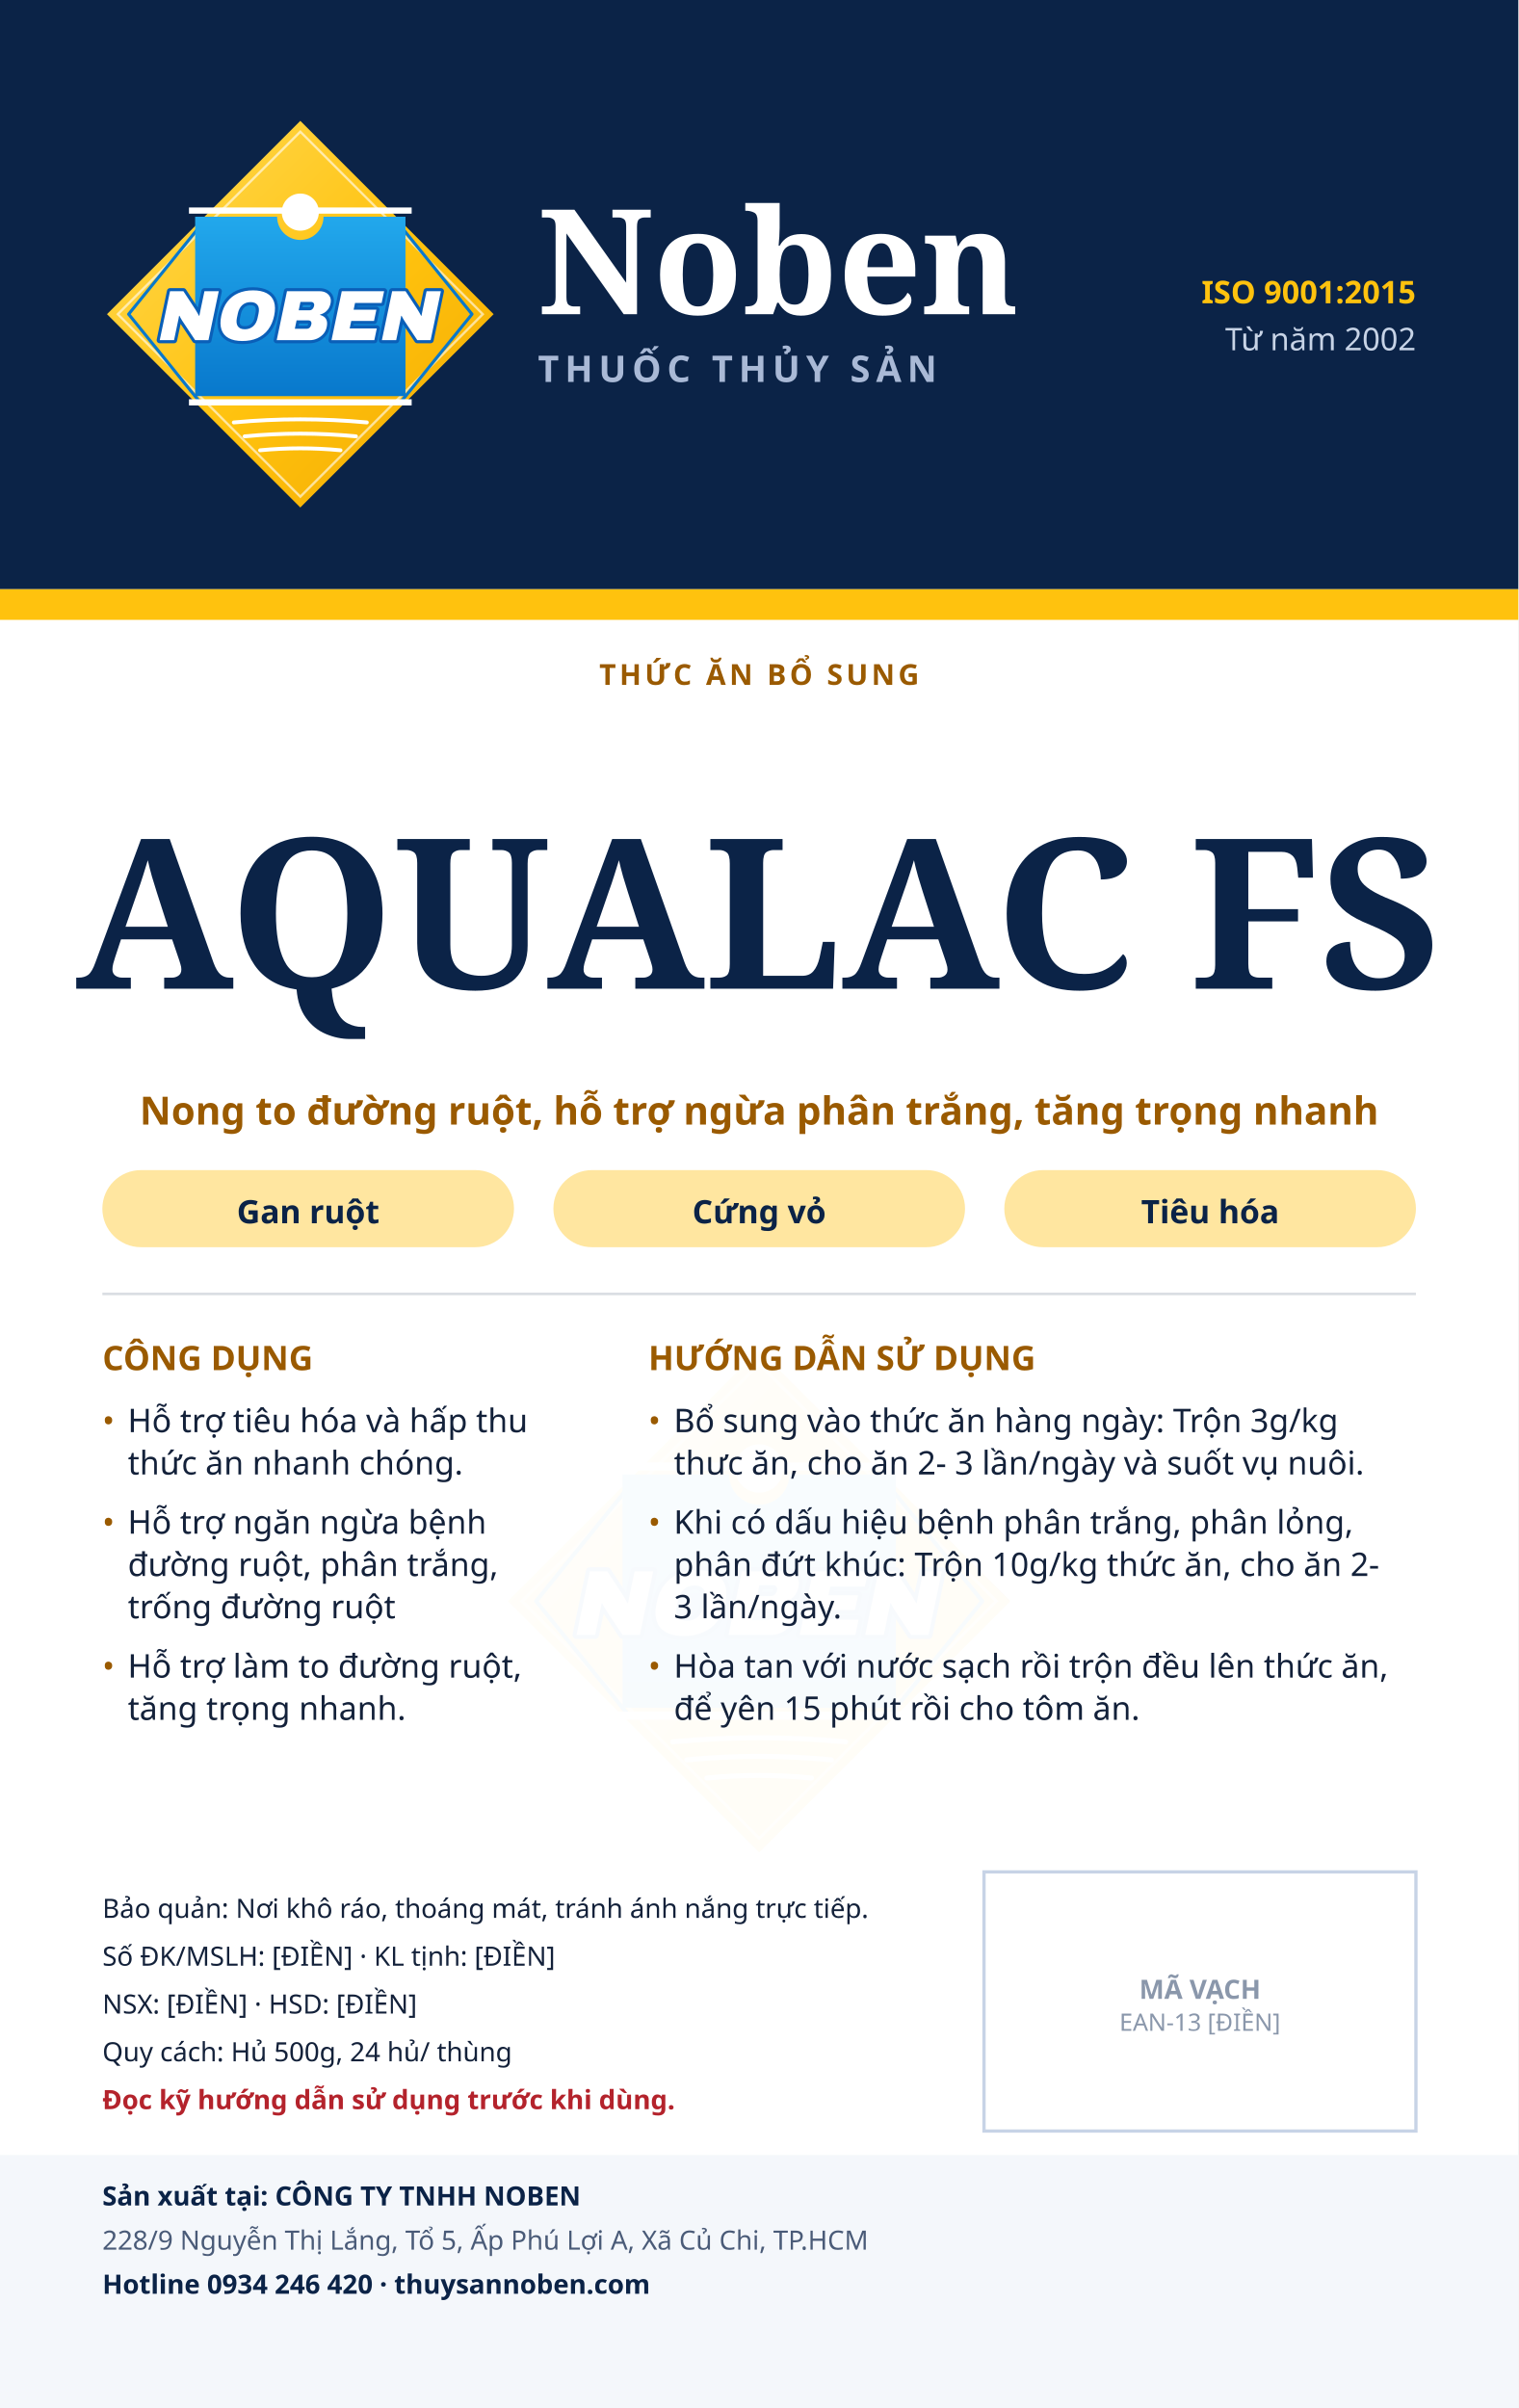
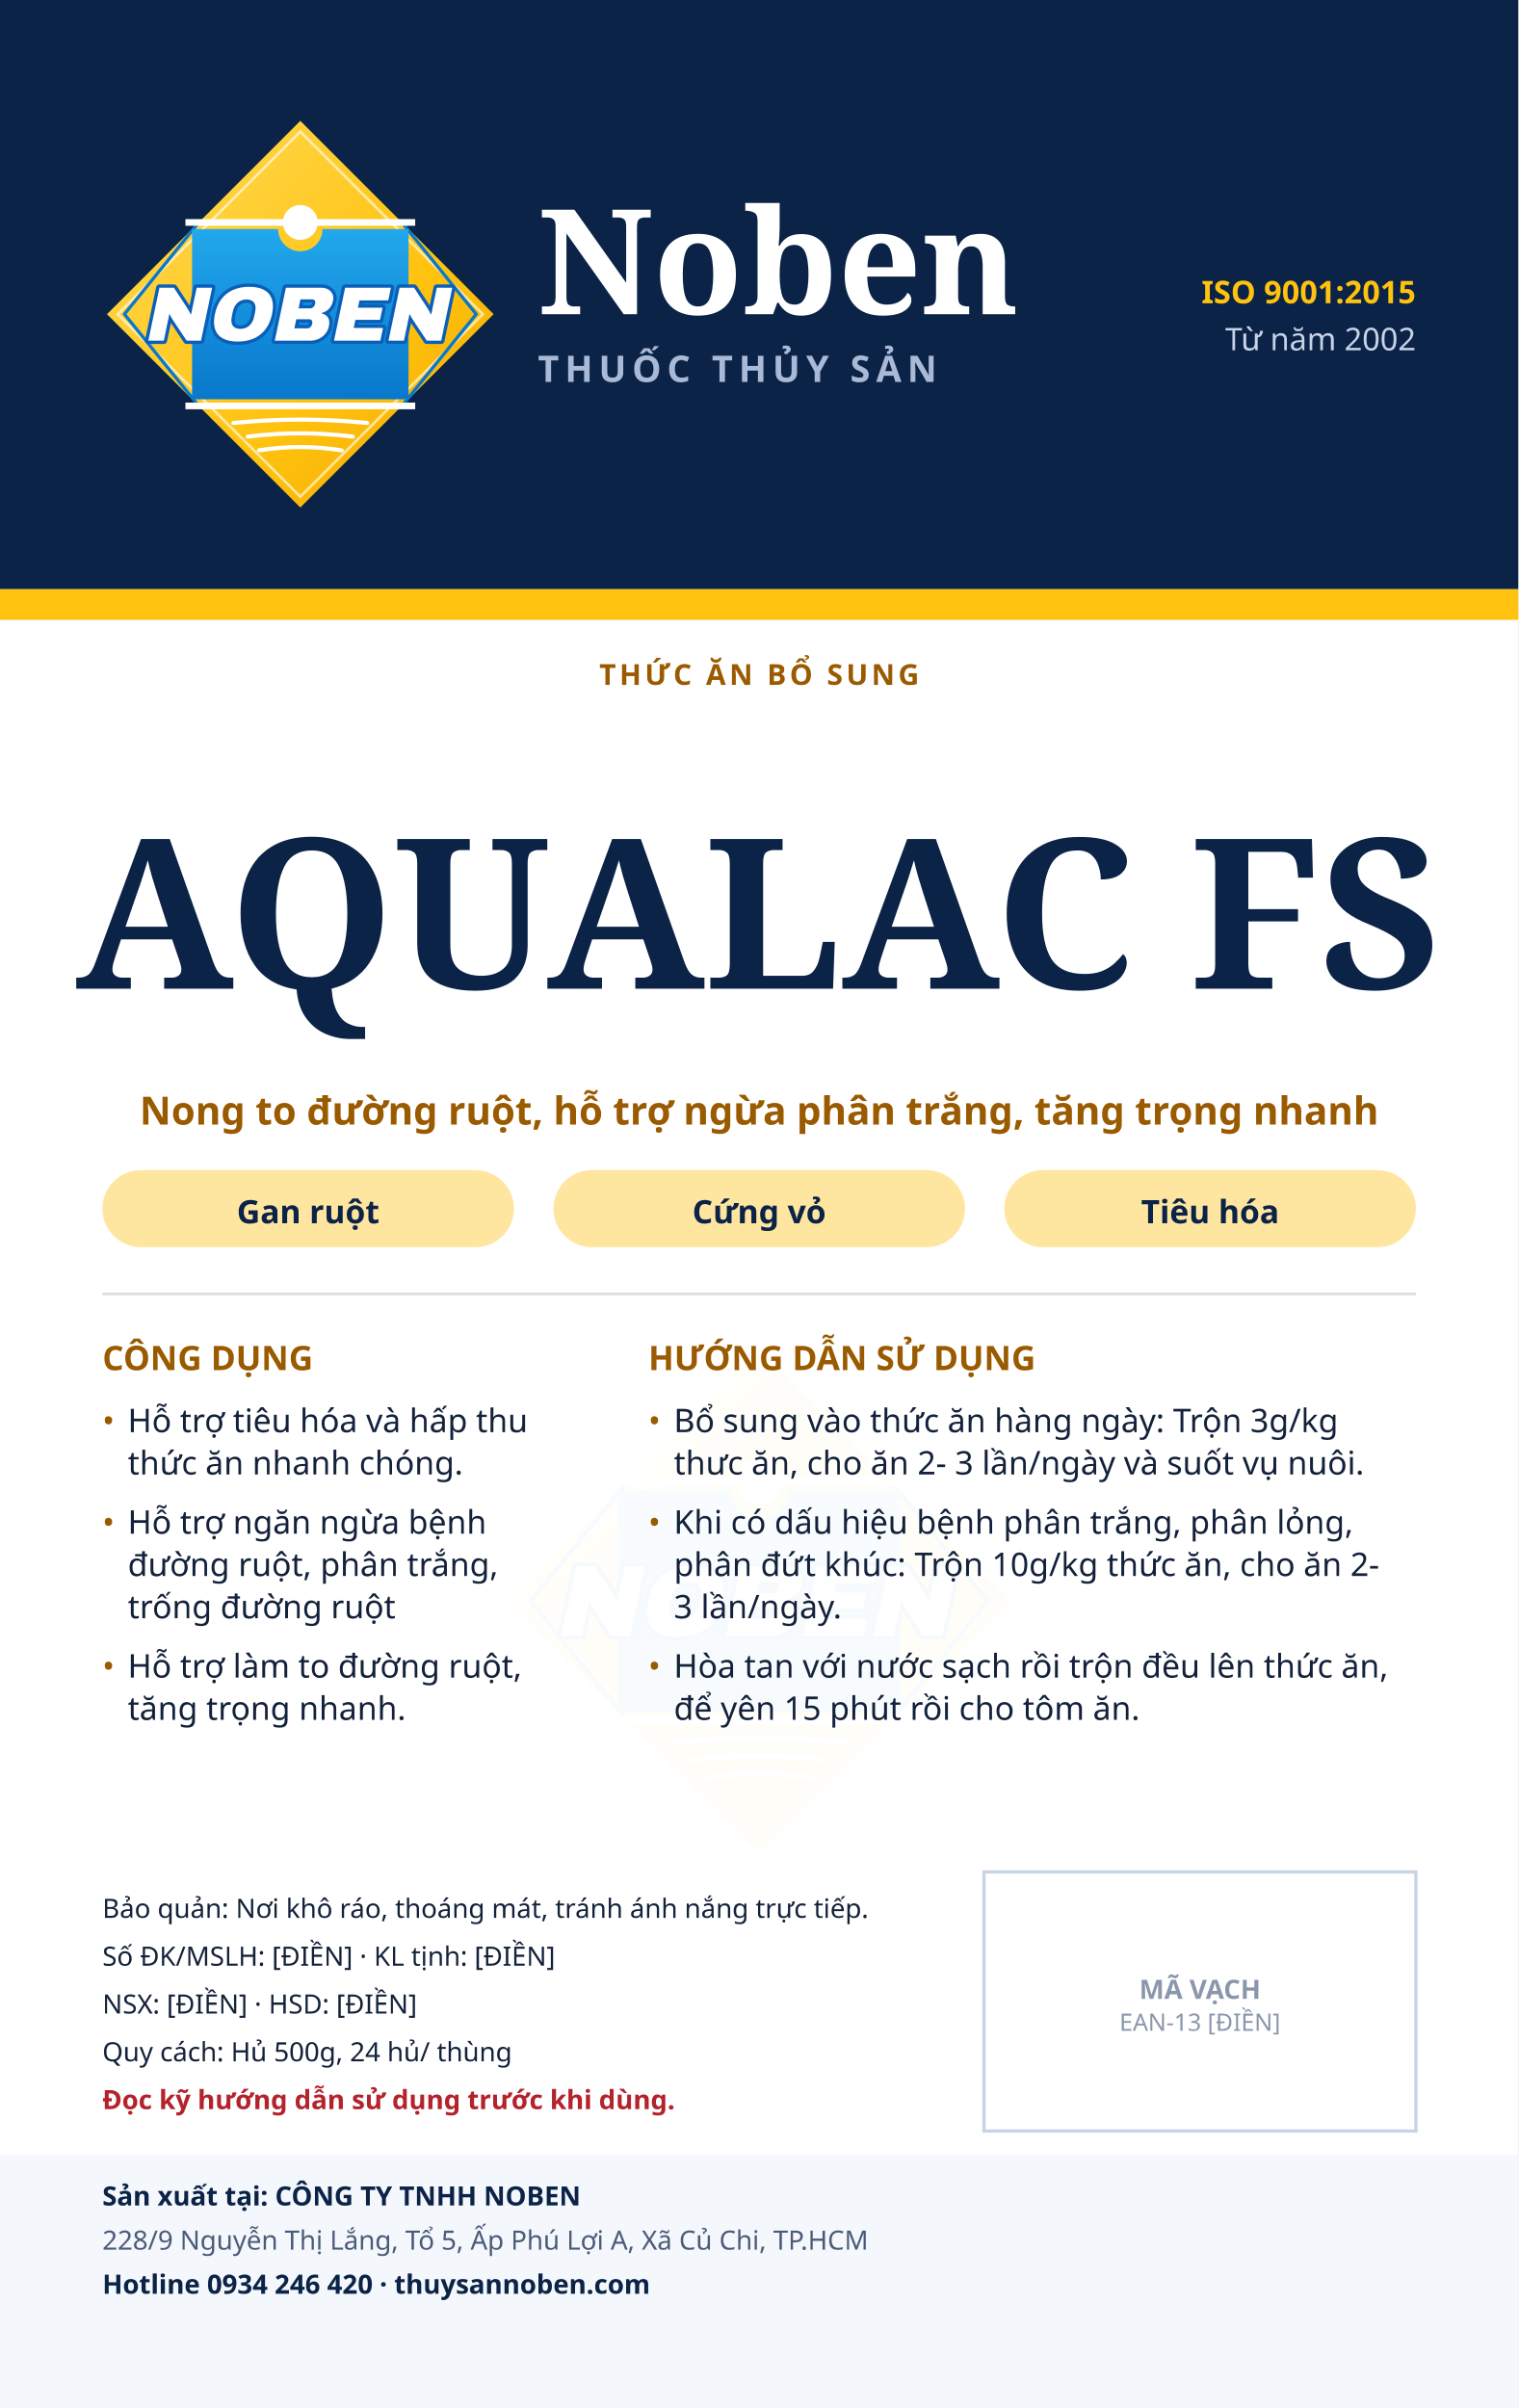
<svg xmlns="http://www.w3.org/2000/svg" xmlns:xlink="http://www.w3.org/1999/xlink" width="116mm" height="183.98mm" viewBox="-3 -3 116 183.98" data-trim="110 177.98" data-tran-le="3" data-an-toan="4.82">
  <defs>
    <clipPath id="nb-trang-giua">
      <rect x="0" y="44.36" width="110" height="117.29" />
    </clipPath>
  </defs>
  <g id="nen">
    <rect x="-3" y="-3" width="116" height="183.98" fill="#ffffff" />
    <rect x="-3" y="161.65" width="116" height="19.33" fill="#f4f7fb" />
    <g opacity="0.035" clip-path="url(#nb-trang-giua)">
      <use href="#nb-mark-art" xlink:href="#nb-mark-art" transform="translate(35.35 99.68) scale(0.07677)" />
    </g>
  </g>
  <g id="dai-thuong-hieu" data-khung="38.09 0 67.09 42.02">
    <rect x="-3" y="-3" width="116" height="45.02" fill="#0b2347" />
    <rect x="-3" y="42.02" width="116" height="2.34" fill="#ffc20e" />
    <text font-family="'Playfair Display ExtraBold', 'Playfair Display', serif" font-weight="800" font-size="11.18" fill="#ffffff" x="38.09" y="21.01">Noben</text>
    <text font-family="'Be Vietnam Pro SemiBold', 'Be Vietnam Pro', sans-serif" font-weight="600" font-size="2.79" fill="#a9b9d6" letter-spacing="0.45" x="38.09" y="26.18">THUỐC THỦY SẢN</text>
    <text font-family="'Be Vietnam Pro SemiBold', 'Be Vietnam Pro', sans-serif" font-weight="600" font-size="2.39" fill="#ffc20e" text-anchor="end" x="105.18" y="20.17">ISO 9001:2015</text>
    <text font-family="'Be Vietnam Pro', sans-serif" font-weight="400" font-size="2.39" fill="#c7d3e6" text-anchor="end" x="105.18" y="23.76">Từ năm 2002</text>
  </g>
  <g id="logo">
    <g transform="translate(4.82 5.88) scale(0.05908)">
      <g id="nb-mark-art">
        <defs>
          <linearGradient id="nb-g" x1="0" y1="0" x2="1" y2="1">
            <stop offset="0" stop-color="#ffdb57" />
-             <stop offset=".55" stop-color="#ffc20e" />
+             <stop offset=".618" stop-color="#ffc20e" />
            <stop offset="1" stop-color="#f2a900" />
          </linearGradient>
          <linearGradient id="nb-b" x1="0" y1="0" x2="0" y2="1">
            <stop offset="0" stop-color="#22a8ec" />
+             <stop offset=".618" stop-color="#1289d8" />
            <stop offset="1" stop-color="#0878cc" />
          </linearGradient>
        </defs>
        <path d="M256 6 L506 256 L256 506 L6 256 Z" fill="url(#nb-g)" />
-         <path d="M256 20 L492 256 L256 492 L20 256 Z" fill="none" stroke="#fff" stroke-opacity=".6" stroke-width="3" />
-         <path d="M384 140 L478 256 L384 372 M128 140 L34 256 L128 372" fill="none" stroke="#0878cc" stroke-width="4" stroke-linejoin="round" stroke-linecap="round" />
-         <path d="M112 122 H400 M112 370 H400" stroke="#fff" stroke-width="8" />
-         <path d="M120 130 H226 A30 30 0 0 0 286 130 H392 V362 H120 Z" fill="url(#nb-b)" />
-         <circle cx="256" cy="124" r="24" fill="#fff" />
-         <g transform="translate(67.4 289.6)">
-           <path d="M6.808 0.0 20.1 -63.296H37.396L52.312 -40.572Q52.947 -39.652 53.96 -37.904Q54.973 -36.156 56.022 -34.362Q57.071 -32.568 57.575 -31.464L58.074 -31.648Q58.523 -34.224 59.054 -36.754Q59.586 -39.284 59.856 -40.572L64.628 -63.296H83.12L69.828 0.0H52.624L35.765 -25.3Q34.587 -27.14 33.802 -28.658Q33.017 -30.176 32.295 -31.556L31.796 -31.372Q31.521 -29.624 31.154 -27.876Q30.787 -26.128 30.613 -25.3L25.3 0.0Z M113.676 1.104Q102.912 1.104 96.049 -2.576Q89.186 -6.256 86.674 -13.57Q84.162 -20.884 86.422 -31.648Q88.702 -42.504 94.276 -49.772Q99.85 -57.04 108.259 -60.72Q116.668 -64.4 127.432 -64.4Q138.288 -64.4 145.151 -60.72Q152.014 -57.04 154.536 -49.772Q157.058 -42.504 154.778 -31.648Q152.518 -20.884 146.934 -13.57Q141.35 -6.256 132.941 -2.576Q124.532 1.104 113.676 1.104ZM116.864 -14.076Q120.176 -14.076 122.928 -15.134Q125.68 -16.192 127.788 -18.124Q129.896 -20.056 131.294 -22.77Q132.692 -25.484 133.368 -28.704L134.604 -34.592Q135.281 -37.812 135.022 -40.526Q134.764 -43.24 133.468 -45.172Q132.172 -47.104 129.864 -48.162Q127.556 -49.22 124.244 -49.22Q120.932 -49.22 118.18 -48.162Q115.428 -47.104 113.366 -45.172Q111.304 -43.24 109.906 -40.526Q108.509 -37.812 107.832 -34.592L106.596 -28.704Q105.92 -25.484 106.178 -22.77Q106.436 -20.056 107.686 -18.124Q108.936 -16.192 111.244 -15.134Q113.552 -14.076 116.864 -14.076Z M158.08 0.0 171.372 -63.296H213.508Q218.292 -63.296 221.833 -61.318Q225.373 -59.34 227.031 -55.844Q228.689 -52.348 227.723 -47.748Q226.757 -43.148 224.667 -40.204Q222.577 -37.26 219.827 -35.558Q217.078 -33.856 214.052 -33.028L213.975 -32.66Q217.132 -31.924 219.469 -30.13Q221.807 -28.336 222.786 -25.116Q223.766 -21.896 222.704 -16.836Q221.641 -11.776 218.365 -8.004Q215.089 -4.232 210.504 -2.116Q205.92 0.0 200.768 0.0ZM181.503 -14.72H196.959Q199.075 -14.72 200.672 -16.192Q202.269 -17.664 202.888 -20.608Q203.177 -21.988 202.821 -23.138Q202.464 -24.288 201.542 -24.932Q200.619 -25.576 199.239 -25.576H183.783ZM186.526 -38.64H200.51Q201.982 -38.64 203.139 -39.33Q204.296 -40.02 205.165 -41.308Q206.033 -42.596 206.439 -44.528Q206.864 -46.552 205.783 -47.978Q204.703 -49.404 202.771 -49.404H188.787Z M228.932 0.0 242.224 -63.296H296.964L293.776 -48.116H259.368L257.533 -39.376H286.973L283.92 -24.84H254.48L252.452 -15.18H287.504L284.316 0.0Z M294.08 0.0 307.372 -63.296H324.668L339.584 -40.572Q340.219 -39.652 341.232 -37.904Q342.245 -36.156 343.294 -34.362Q344.343 -32.568 344.847 -31.464L345.346 -31.648Q345.795 -34.224 346.326 -36.754Q346.858 -39.284 347.128 -40.572L351.9 -63.296H370.392L357.1 0.0H339.896L323.037 -25.3Q321.859 -27.14 321.074 -28.658Q320.289 -30.176 319.567 -31.556L319.068 -31.372Q318.793 -29.624 318.426 -27.876Q318.059 -26.128 317.885 -25.3L312.572 0.0Z" fill="none" stroke="#0a5fb8" stroke-width="8" stroke-linejoin="round" />
+         <path d="M256 19.93 L492.07 256 L256 492.07 L19.93 256 Z" fill="none" stroke="#fff" stroke-opacity=".618" stroke-width="3.29" />
+         <path d="M387.36 137.36 L483.46 256 L387.36 374.64 M124.64 137.36 L28.54 256 L124.64 374.64" fill="none" stroke="#0878cc" stroke-width="4.18" stroke-linejoin="round" stroke-linecap="round" />
+         <path d="M107.42 137.36 H404.58 M107.42 374.64 H404.58" stroke="#fff" stroke-width="8.61" />
+         <path d="M116.03 145.97 H227.33 A28.67 28.67 0 0 0 284.67 145.97 H395.97 V366.03 H116.03 Z" fill="url(#nb-b)" />
+         <circle cx="256" cy="137.36" r="22.54" fill="#fff" />
+         <g transform="translate(52.1 290.22) scale(1.08111)">
+           <path d="M6.808 0.0 20.1 -63.296H37.396L52.312 -40.572Q52.947 -39.652 53.96 -37.904Q54.973 -36.156 56.022 -34.362Q57.071 -32.568 57.575 -31.464L58.074 -31.648Q58.523 -34.224 59.054 -36.754Q59.586 -39.284 59.856 -40.572L64.628 -63.296H83.12L69.828 0.0H52.624L35.765 -25.3Q34.587 -27.14 33.802 -28.658Q33.017 -30.176 32.295 -31.556L31.796 -31.372Q31.521 -29.624 31.154 -27.876Q30.787 -26.128 30.613 -25.3L25.3 0.0Z M113.676 1.104Q102.912 1.104 96.049 -2.576Q89.186 -6.256 86.674 -13.57Q84.162 -20.884 86.422 -31.648Q88.702 -42.504 94.276 -49.772Q99.85 -57.04 108.259 -60.72Q116.668 -64.4 127.432 -64.4Q138.288 -64.4 145.151 -60.72Q152.014 -57.04 154.536 -49.772Q157.058 -42.504 154.778 -31.648Q152.518 -20.884 146.934 -13.57Q141.35 -6.256 132.941 -2.576Q124.532 1.104 113.676 1.104ZM116.864 -14.076Q120.176 -14.076 122.928 -15.134Q125.68 -16.192 127.788 -18.124Q129.896 -20.056 131.294 -22.77Q132.692 -25.484 133.368 -28.704L134.604 -34.592Q135.281 -37.812 135.022 -40.526Q134.764 -43.24 133.468 -45.172Q132.172 -47.104 129.864 -48.162Q127.556 -49.22 124.244 -49.22Q120.932 -49.22 118.18 -48.162Q115.428 -47.104 113.366 -45.172Q111.304 -43.24 109.906 -40.526Q108.509 -37.812 107.832 -34.592L106.596 -28.704Q105.92 -25.484 106.178 -22.77Q106.436 -20.056 107.686 -18.124Q108.936 -16.192 111.244 -15.134Q113.552 -14.076 116.864 -14.076Z M158.08 0.0 171.372 -63.296H213.508Q218.292 -63.296 221.833 -61.318Q225.373 -59.34 227.031 -55.844Q228.689 -52.348 227.723 -47.748Q226.757 -43.148 224.667 -40.204Q222.577 -37.26 219.827 -35.558Q217.078 -33.856 214.052 -33.028L213.975 -32.66Q217.132 -31.924 219.469 -30.13Q221.807 -28.336 222.786 -25.116Q223.766 -21.896 222.704 -16.836Q221.641 -11.776 218.365 -8.004Q215.089 -4.232 210.504 -2.116Q205.92 0.0 200.768 0.0ZM181.503 -14.72H196.959Q199.075 -14.72 200.672 -16.192Q202.269 -17.664 202.888 -20.608Q203.177 -21.988 202.821 -23.138Q202.464 -24.288 201.542 -24.932Q200.619 -25.576 199.239 -25.576H183.783ZM186.526 -38.64H200.51Q201.982 -38.64 203.139 -39.33Q204.296 -40.02 205.165 -41.308Q206.033 -42.596 206.439 -44.528Q206.864 -46.552 205.783 -47.978Q204.703 -49.404 202.771 -49.404H188.787Z M228.932 0.0 242.224 -63.296H296.964L293.776 -48.116H259.368L257.533 -39.376H286.973L283.92 -24.84H254.48L252.452 -15.18H287.504L284.316 0.0Z M294.08 0.0 307.372 -63.296H324.668L339.584 -40.572Q340.219 -39.652 341.232 -37.904Q342.245 -36.156 343.294 -34.362Q344.343 -32.568 344.847 -31.464L345.346 -31.648Q345.795 -34.224 346.326 -36.754Q346.858 -39.284 347.128 -40.572L351.9 -63.296H370.392L357.1 0.0H339.896L323.037 -25.3Q321.859 -27.14 321.074 -28.658Q320.289 -30.176 319.567 -31.556L319.068 -31.372Q318.793 -29.624 318.426 -27.876Q318.059 -26.128 317.885 -25.3L312.572 0.0Z" fill="none" stroke="#0a5fb8" stroke-width="7.96" stroke-linejoin="round" />
          <path d="M6.808 0.0 20.1 -63.296H37.396L52.312 -40.572Q52.947 -39.652 53.96 -37.904Q54.973 -36.156 56.022 -34.362Q57.071 -32.568 57.575 -31.464L58.074 -31.648Q58.523 -34.224 59.054 -36.754Q59.586 -39.284 59.856 -40.572L64.628 -63.296H83.12L69.828 0.0H52.624L35.765 -25.3Q34.587 -27.14 33.802 -28.658Q33.017 -30.176 32.295 -31.556L31.796 -31.372Q31.521 -29.624 31.154 -27.876Q30.787 -26.128 30.613 -25.3L25.3 0.0Z M113.676 1.104Q102.912 1.104 96.049 -2.576Q89.186 -6.256 86.674 -13.57Q84.162 -20.884 86.422 -31.648Q88.702 -42.504 94.276 -49.772Q99.85 -57.04 108.259 -60.72Q116.668 -64.4 127.432 -64.4Q138.288 -64.4 145.151 -60.72Q152.014 -57.04 154.536 -49.772Q157.058 -42.504 154.778 -31.648Q152.518 -20.884 146.934 -13.57Q141.35 -6.256 132.941 -2.576Q124.532 1.104 113.676 1.104ZM116.864 -14.076Q120.176 -14.076 122.928 -15.134Q125.68 -16.192 127.788 -18.124Q129.896 -20.056 131.294 -22.77Q132.692 -25.484 133.368 -28.704L134.604 -34.592Q135.281 -37.812 135.022 -40.526Q134.764 -43.24 133.468 -45.172Q132.172 -47.104 129.864 -48.162Q127.556 -49.22 124.244 -49.22Q120.932 -49.22 118.18 -48.162Q115.428 -47.104 113.366 -45.172Q111.304 -43.24 109.906 -40.526Q108.509 -37.812 107.832 -34.592L106.596 -28.704Q105.92 -25.484 106.178 -22.77Q106.436 -20.056 107.686 -18.124Q108.936 -16.192 111.244 -15.134Q113.552 -14.076 116.864 -14.076Z M158.08 0.0 171.372 -63.296H213.508Q218.292 -63.296 221.833 -61.318Q225.373 -59.34 227.031 -55.844Q228.689 -52.348 227.723 -47.748Q226.757 -43.148 224.667 -40.204Q222.577 -37.26 219.827 -35.558Q217.078 -33.856 214.052 -33.028L213.975 -32.66Q217.132 -31.924 219.469 -30.13Q221.807 -28.336 222.786 -25.116Q223.766 -21.896 222.704 -16.836Q221.641 -11.776 218.365 -8.004Q215.089 -4.232 210.504 -2.116Q205.92 0.0 200.768 0.0ZM181.503 -14.72H196.959Q199.075 -14.72 200.672 -16.192Q202.269 -17.664 202.888 -20.608Q203.177 -21.988 202.821 -23.138Q202.464 -24.288 201.542 -24.932Q200.619 -25.576 199.239 -25.576H183.783ZM186.526 -38.64H200.51Q201.982 -38.64 203.139 -39.33Q204.296 -40.02 205.165 -41.308Q206.033 -42.596 206.439 -44.528Q206.864 -46.552 205.783 -47.978Q204.703 -49.404 202.771 -49.404H188.787Z M228.932 0.0 242.224 -63.296H296.964L293.776 -48.116H259.368L257.533 -39.376H286.973L283.92 -24.84H254.48L252.452 -15.18H287.504L284.316 0.0Z M294.08 0.0 307.372 -63.296H324.668L339.584 -40.572Q340.219 -39.652 341.232 -37.904Q342.245 -36.156 343.294 -34.362Q344.343 -32.568 344.847 -31.464L345.346 -31.648Q345.795 -34.224 346.326 -36.754Q346.858 -39.284 347.128 -40.572L351.9 -63.296H370.392L357.1 0.0H339.896L323.037 -25.3Q321.859 -27.14 321.074 -28.658Q320.289 -30.176 319.567 -31.556L319.068 -31.372Q318.793 -29.624 318.426 -27.876Q318.059 -26.128 317.885 -25.3L312.572 0.0Z" fill="#fff" />
        </g>
-         <path d="M170 396 Q256 388 342 396 M184 414 Q256 407 328 414 M204 432 Q256 427 308 432" fill="none" stroke="#fff" stroke-width="5" stroke-linecap="round" />
+         <path d="M169.5 396.67 Q256 388.06 342.5 396.67 M188 414.39 Q256 405.78 324 414.39 M202.54 432.12 Q256 423.5 309.46 432.12" fill="none" stroke="#fff" stroke-width="5.32" stroke-linecap="round" />
      </g>
    </g>
  </g>
  <g id="ten-san-pham" data-khung="4.82 44.36 100.36 54.29">
    <text font-family="'Be Vietnam Pro SemiBold', 'Be Vietnam Pro', sans-serif" font-weight="600" font-size="2.2" fill="#9a5a00" text-anchor="middle" letter-spacing="0.26">
      <tspan x="55" y="49.33">THỨC ĂN BỔ SUNG</tspan>
    </text>
    <text font-family="'Playfair Display ExtraBold', 'Playfair Display', serif" font-weight="800" font-size="16.02" fill="#0b2347" text-anchor="middle">
      <tspan x="55" y="72.54">AQUALAC FS</tspan>
    </text>
    <text font-family="'Be Vietnam Pro SemiBold', 'Be Vietnam Pro', sans-serif" font-weight="600" font-size="2.97" fill="#9a5a00" text-anchor="middle">
      <tspan x="55" y="82.92">Nong to đường ruột, hỗ trợ ngừa phân trắng, tăng trọng nhanh</tspan>
    </text>
    <rect x="4.82" y="86.4" width="31.45" height="5.89" rx="2.95" fill="#ffe6a0" />
    <text font-family="'Be Vietnam Pro SemiBold', 'Be Vietnam Pro', sans-serif" font-weight="600" font-size="2.47" fill="#0b2347" text-anchor="middle">
      <tspan x="20.54" y="90.46">Gan ruột</tspan>
    </text>
    <rect x="39.28" y="86.4" width="31.45" height="5.89" rx="2.95" fill="#ffe6a0" />
    <text font-family="'Be Vietnam Pro SemiBold', 'Be Vietnam Pro', sans-serif" font-weight="600" font-size="2.47" fill="#0b2347" text-anchor="middle">
      <tspan x="55" y="90.46">Cứng vỏ</tspan>
    </text>
    <rect x="73.73" y="86.4" width="31.45" height="5.89" rx="2.95" fill="#ffe6a0" />
    <text font-family="'Be Vietnam Pro SemiBold', 'Be Vietnam Pro', sans-serif" font-weight="600" font-size="2.47" fill="#0b2347" text-anchor="middle">
      <tspan x="89.46" y="90.46">Tiêu hóa</tspan>
    </text>
  </g>
  <g id="cong-dung" data-khung="4.82 98.65 36.25 30.43">
    <line x1="4.82" y1="95.86" x2="105.18" y2="95.86" stroke="#0b2347" stroke-opacity="0.15" stroke-width="0.2" />
    <text font-family="'Be Vietnam Pro SemiBold', 'Be Vietnam Pro', sans-serif" font-weight="600" font-size="2.58" fill="#9a5a00">
      <tspan x="4.82" y="101.68">CÔNG DỤNG</tspan>
    </text>
    <text font-family="'Be Vietnam Pro', sans-serif" font-weight="400" font-size="2.48" fill="#9a5a00" x="4.82" y="106.42">•</text>
    <text font-family="'Be Vietnam Pro', sans-serif" font-weight="400" font-size="2.48" fill="#13213a">
      <tspan x="6.76" y="106.42">Hỗ trợ tiêu hóa và hấp thu</tspan>
      <tspan x="6.76" y="109.65">thức ăn nhanh chóng.</tspan>
    </text>
    <text font-family="'Be Vietnam Pro', sans-serif" font-weight="400" font-size="2.48" fill="#9a5a00" x="4.82" y="114.18">•</text>
    <text font-family="'Be Vietnam Pro', sans-serif" font-weight="400" font-size="2.48" fill="#13213a">
      <tspan x="6.76" y="114.18">Hỗ trợ ngăn ngừa bệnh</tspan>
      <tspan x="6.76" y="117.41">đường ruột, phân trắng,</tspan>
      <tspan x="6.76" y="120.64">trống đường ruột</tspan>
    </text>
    <text font-family="'Be Vietnam Pro', sans-serif" font-weight="400" font-size="2.48" fill="#9a5a00" x="4.82" y="125.17">•</text>
    <text font-family="'Be Vietnam Pro', sans-serif" font-weight="400" font-size="2.48" fill="#13213a">
      <tspan x="6.76" y="125.17">Hỗ trợ làm to đường ruột,</tspan>
      <tspan x="6.76" y="128.4">tăng trọng nhanh.</tspan>
    </text>
  </g>
  <g id="huong-dan" data-khung="46.53 98.65 58.65 30.43">
    <text font-family="'Be Vietnam Pro SemiBold', 'Be Vietnam Pro', sans-serif" font-weight="600" font-size="2.58" fill="#9a5a00">
      <tspan x="46.53" y="101.68">HƯỚNG DẪN SỬ DỤNG</tspan>
    </text>
    <text font-family="'Be Vietnam Pro', sans-serif" font-weight="400" font-size="2.48" fill="#9a5a00" x="46.53" y="106.42">•</text>
    <text font-family="'Be Vietnam Pro', sans-serif" font-weight="400" font-size="2.48" fill="#13213a">
      <tspan x="48.48" y="106.42">Bổ sung vào thức ăn hàng ngày: Trộn 3g/kg</tspan>
      <tspan x="48.48" y="109.65">thưc ăn, cho ăn 2- 3 lần/ngày và suốt vụ nuôi.</tspan>
    </text>
    <text font-family="'Be Vietnam Pro', sans-serif" font-weight="400" font-size="2.48" fill="#9a5a00" x="46.53" y="114.18">•</text>
    <text font-family="'Be Vietnam Pro', sans-serif" font-weight="400" font-size="2.48" fill="#13213a">
      <tspan x="48.48" y="114.18">Khi có dấu hiệu bệnh phân trắng, phân lỏng,</tspan>
      <tspan x="48.48" y="117.41">phân đứt khúc: Trộn 10g/kg thức ăn, cho ăn 2-</tspan>
      <tspan x="48.48" y="120.64">3 lần/ngày.</tspan>
    </text>
    <text font-family="'Be Vietnam Pro', sans-serif" font-weight="400" font-size="2.48" fill="#9a5a00" x="46.53" y="125.17">•</text>
    <text font-family="'Be Vietnam Pro', sans-serif" font-weight="400" font-size="2.48" fill="#13213a">
      <tspan x="48.48" y="125.17">Hòa tan với nước sạch rồi trộn đều lên thức ăn,</tspan>
      <tspan x="48.48" y="128.4">để yên 15 phút rồi cho tôm ăn.</tspan>
    </text>
  </g>
  <g id="thanh-phan">
</g>
  <g id="phap-ly" data-khung="4.82 140.02 100.36 33.14">
    <text font-family="'Be Vietnam Pro', sans-serif" font-weight="400" font-size="2.03" fill="#13213a">
      <tspan x="4.82" y="143.53">Bảo quản: Nơi khô ráo, thoáng mát, tránh ánh nắng trực tiếp.</tspan>
    </text>
    <text font-family="'Be Vietnam Pro', sans-serif" font-weight="400" font-size="2.03" fill="#13213a">
      <tspan x="4.82" y="147.19">Số ĐK/MSLH: [ĐIỀN] · KL tịnh: [ĐIỀN]</tspan>
    </text>
    <text font-family="'Be Vietnam Pro', sans-serif" font-weight="400" font-size="2.03" fill="#13213a">
      <tspan x="4.82" y="150.84">NSX: [ĐIỀN] · HSD: [ĐIỀN]</tspan>
    </text>
    <text font-family="'Be Vietnam Pro', sans-serif" font-weight="400" font-size="2.03" fill="#13213a">
      <tspan x="4.82" y="154.49">Quy cách: Hủ 500g, 24 hủ/ thùng</tspan>
    </text>
    <text font-family="'Be Vietnam Pro SemiBold', 'Be Vietnam Pro', sans-serif" font-weight="600" font-size="2.03" fill="#b4232c">
      <tspan x="4.82" y="158.15">Đọc kỹ hướng dẫn sử dụng trước khi dùng.</tspan>
    </text>
    <text font-family="'Be Vietnam Pro SemiBold', 'Be Vietnam Pro', sans-serif" font-weight="600" font-size="2.03" fill="#0b2347">
      <tspan x="4.82" y="165.51">Sản xuất tại: CÔNG TY TNHH NOBEN</tspan>
    </text>
    <text font-family="'Be Vietnam Pro', sans-serif" font-weight="400" font-size="2.03" fill="#4a5b78">
      <tspan x="4.82" y="168.88">228/9 Nguyễn Thị Lắng, Tổ 5, Ấp Phú Lợi A, Xã Củ Chi, TP.HCM</tspan>
    </text>
    <text font-family="'Be Vietnam Pro SemiBold', 'Be Vietnam Pro', sans-serif" font-weight="600" font-size="2.03" fill="#0b2347">
      <tspan x="4.82" y="172.25">Hotline 0934 246 420 · thuysannoben.com</tspan>
    </text>
  </g>
  <g id="ma-vach" data-khung="72.18 140.02 33 19.8">
    <rect x="72.18" y="140.02" width="33" height="19.8" fill="#ffffff" stroke="#c7d3e6" stroke-width="0.25" />
    <text font-family="'Be Vietnam Pro SemiBold', 'Be Vietnam Pro', sans-serif" font-weight="600" font-size="2.03" fill="#8a97ab" text-anchor="middle" x="88.68" y="149.72">MÃ VẠCH</text>
    <text font-family="'Be Vietnam Pro', sans-serif" font-weight="400" font-size="1.83" fill="#8a97ab" text-anchor="middle" x="88.68" y="152.16">EAN-13 [ĐIỀN]</text>
  </g>
  <g id="vung-an-toan" display="none">
    <rect x="-3" y="-3" width="116" height="183.98" fill="none" stroke="#e6007e" stroke-width="0.2" />
    <rect x="0" y="0" width="110" height="177.98" fill="none" stroke="#00a0e9" stroke-width="0.25" />
    <rect x="4.82" y="4.82" width="100.36" height="168.34" fill="none" stroke="#2fb34a" stroke-width="0.2" stroke-dasharray="1 1" />
    <line x1="0" y1="110" x2="110" y2="110" stroke="#ffc20e" stroke-width="0.2" stroke-dasharray="2 1" />
  </g>
</svg>
